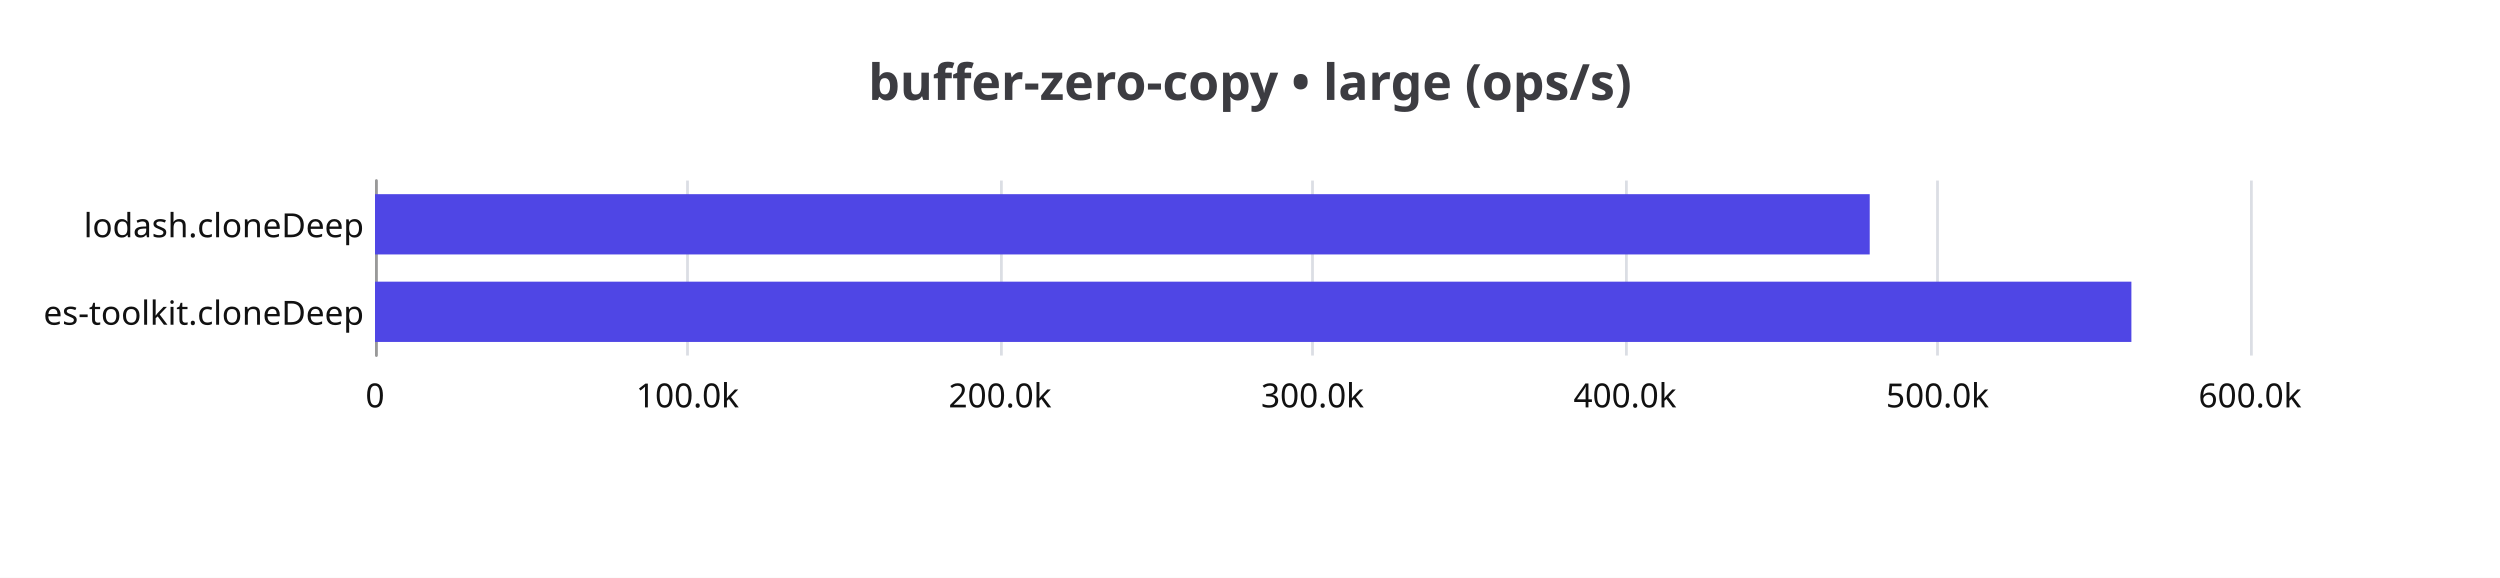
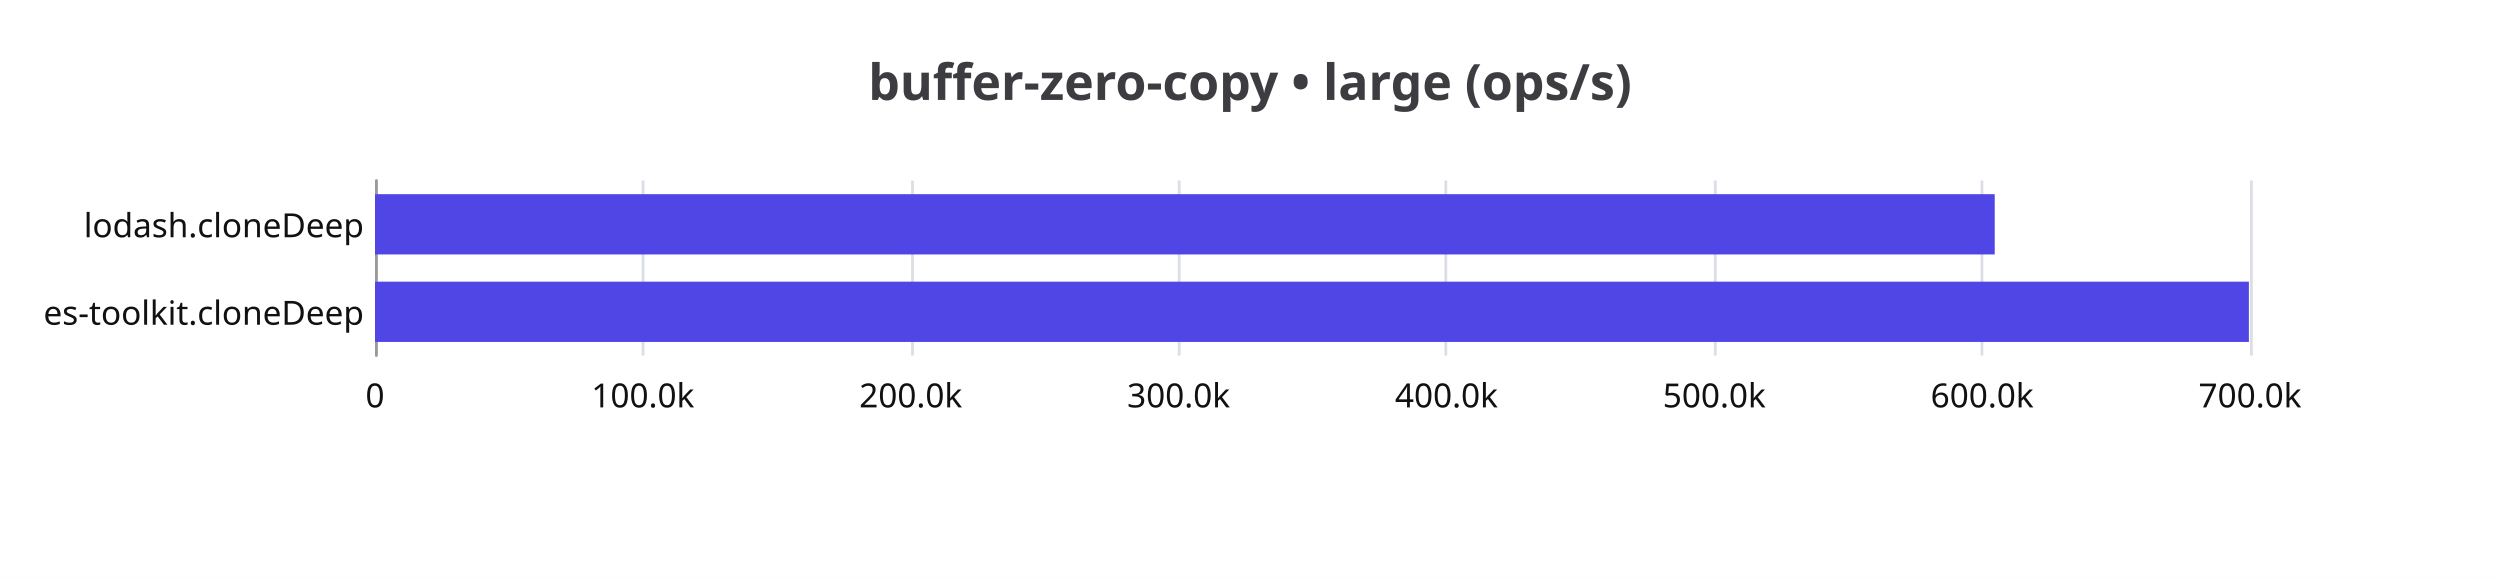
<svg xmlns="http://www.w3.org/2000/svg" width="900" height="208" version="1.1" baseProfile="full" viewBox="0 0 900 208">
  <rect width="900" height="208" x="0" y="0" fill="#ffffff" />
  <path d="M135.5 65L135.5 128" fill="none" pointer-events="visible" stroke="#dbdee4" class="zr15-cls-30" />
-   <path d="M247.5 65L247.5 128" fill="none" pointer-events="visible" stroke="#dbdee4" class="zr15-cls-30" />
-   <path d="M360.5 65L360.5 128" fill="none" pointer-events="visible" stroke="#dbdee4" class="zr15-cls-30" />
-   <path d="M472.5 65L472.5 128" fill="none" pointer-events="visible" stroke="#dbdee4" class="zr15-cls-30" />
-   <path d="M585.5 65L585.5 128" fill="none" pointer-events="visible" stroke="#dbdee4" class="zr15-cls-30" />
-   <path d="M697.5 65L697.5 128" fill="none" pointer-events="visible" stroke="#dbdee4" class="zr15-cls-30" />
+   <path d="M231.5 65L231.5 128" fill="none" pointer-events="visible" stroke="#dbdee4" class="zr15-cls-30" />
+   <path d="M328.5 65L328.5 128" fill="none" pointer-events="visible" stroke="#dbdee4" class="zr15-cls-30" />
+   <path d="M424.5 65L424.5 128" fill="none" pointer-events="visible" stroke="#dbdee4" class="zr15-cls-30" />
+   <path d="M520.5 65L520.5 128" fill="none" pointer-events="visible" stroke="#dbdee4" class="zr15-cls-30" />
+   <path d="M617.5 65L617.5 128" fill="none" pointer-events="visible" stroke="#dbdee4" class="zr15-cls-30" />
+   <path d="M713.5 65L713.5 128" fill="none" pointer-events="visible" stroke="#dbdee4" class="zr15-cls-30" />
  <path d="M810.5 65L810.5 128" fill="none" pointer-events="visible" stroke="#dbdee4" class="zr15-cls-30" />
  <path d="M135.5 128L135.5 65" fill="none" pointer-events="visible" stroke="#999" stroke-linecap="round" class="zr15-cls-30" />
  <text dominant-baseline="central" text-anchor="end" style="font-size:12px;font-family:Microsoft YaHei;" xml:space="preserve" transform="translate(131 112.25)" fill="#111">    es-toolkit.cloneDeep</text>
  <text dominant-baseline="central" text-anchor="end" style="font-size:12px;font-family:Microsoft YaHei;" xml:space="preserve" transform="translate(131 80.75)" fill="#111">    lodash.cloneDeep</text>
  <text dominant-baseline="central" text-anchor="middle" style="font-size:12px;font-family:Microsoft YaHei;" y="6" transform="translate(135 136)" fill="#111">0</text>
-   <text dominant-baseline="central" text-anchor="middle" style="font-size:12px;font-family:Microsoft YaHei;" y="6" transform="translate(247.5 136)" fill="#111">100.0k</text>
-   <text dominant-baseline="central" text-anchor="middle" style="font-size:12px;font-family:Microsoft YaHei;" y="6" transform="translate(360 136)" fill="#111">200.0k</text>
-   <text dominant-baseline="central" text-anchor="middle" style="font-size:12px;font-family:Microsoft YaHei;" y="6" transform="translate(472.5 136)" fill="#111">300.0k</text>
-   <text dominant-baseline="central" text-anchor="middle" style="font-size:12px;font-family:Microsoft YaHei;" y="6" transform="translate(585 136)" fill="#111">400.0k</text>
-   <text dominant-baseline="central" text-anchor="middle" style="font-size:12px;font-family:Microsoft YaHei;" y="6" transform="translate(697.5 136)" fill="#111">500.0k</text>
-   <text dominant-baseline="central" text-anchor="middle" style="font-size:12px;font-family:Microsoft YaHei;" y="6" transform="translate(810 136)" fill="#111">600.0k</text>
-   <path d="M135 101.4l632.3 0l0 21.7l-632.3 0Z" fill="#4F46E5" ecmeta_series_index="0" ecmeta_data_index="0" ecmeta_ssr_type="chart" class="zr15-cls-31" />
-   <path d="M135 69.9l538.1 0l0 21.7l-538.1 0Z" fill="#4F46E5" ecmeta_series_index="0" ecmeta_data_index="1" ecmeta_ssr_type="chart" class="zr15-cls-31" />
+   <text dominant-baseline="central" text-anchor="middle" style="font-size:12px;font-family:Microsoft YaHei;" y="6" transform="translate(231.4286 136)" fill="#111">100.0k</text>
+   <text dominant-baseline="central" text-anchor="middle" style="font-size:12px;font-family:Microsoft YaHei;" y="6" transform="translate(327.8571 136)" fill="#111">200.0k</text>
+   <text dominant-baseline="central" text-anchor="middle" style="font-size:12px;font-family:Microsoft YaHei;" y="6" transform="translate(424.2857 136)" fill="#111">300.0k</text>
+   <text dominant-baseline="central" text-anchor="middle" style="font-size:12px;font-family:Microsoft YaHei;" y="6" transform="translate(520.7143 136)" fill="#111">400.0k</text>
+   <text dominant-baseline="central" text-anchor="middle" style="font-size:12px;font-family:Microsoft YaHei;" y="6" transform="translate(617.1429 136)" fill="#111">500.0k</text>
+   <text dominant-baseline="central" text-anchor="middle" style="font-size:12px;font-family:Microsoft YaHei;" y="6" transform="translate(713.5714 136)" fill="#111">600.0k</text>
+   <text dominant-baseline="central" text-anchor="middle" style="font-size:12px;font-family:Microsoft YaHei;" y="6" transform="translate(810 136)" fill="#111">700.0k</text>
+   <path d="M135 101.4l674.6 0l0 21.7l-674.6 0Z" fill="#4F46E5" ecmeta_series_index="0" ecmeta_data_index="0" ecmeta_ssr_type="chart" class="zr15-cls-31" />
+   <path d="M135 69.9l583.1 0l0 21.7l-583.1 0Z" fill="#4F46E5" ecmeta_series_index="0" ecmeta_data_index="1" ecmeta_ssr_type="chart" class="zr15-cls-31" />
  <path d="M-134.9 -5l269.7 0l0 28l-269.7 0Z" transform="translate(450 20)" fill="rgb(0,0,0)" fill-opacity="0" stroke="#3c3c41" stroke-width="0" class="zr15-cls-30" />
  <text dominant-baseline="central" text-anchor="middle" style="font-size:18px;font-family:Microsoft YaHei;font-weight:bold;" xml:space="preserve" y="9" transform="translate(450 20)" fill="#3c3c41">buffer-zero-copy • large (ops/s)</text>
  <style>
.zr15-cls-30:hover {
pointer-events:none;
}
.zr15-cls-31:hover {
cursor:pointer;
fill:rgba(86,77,251,1);
}



</style>
</svg>
